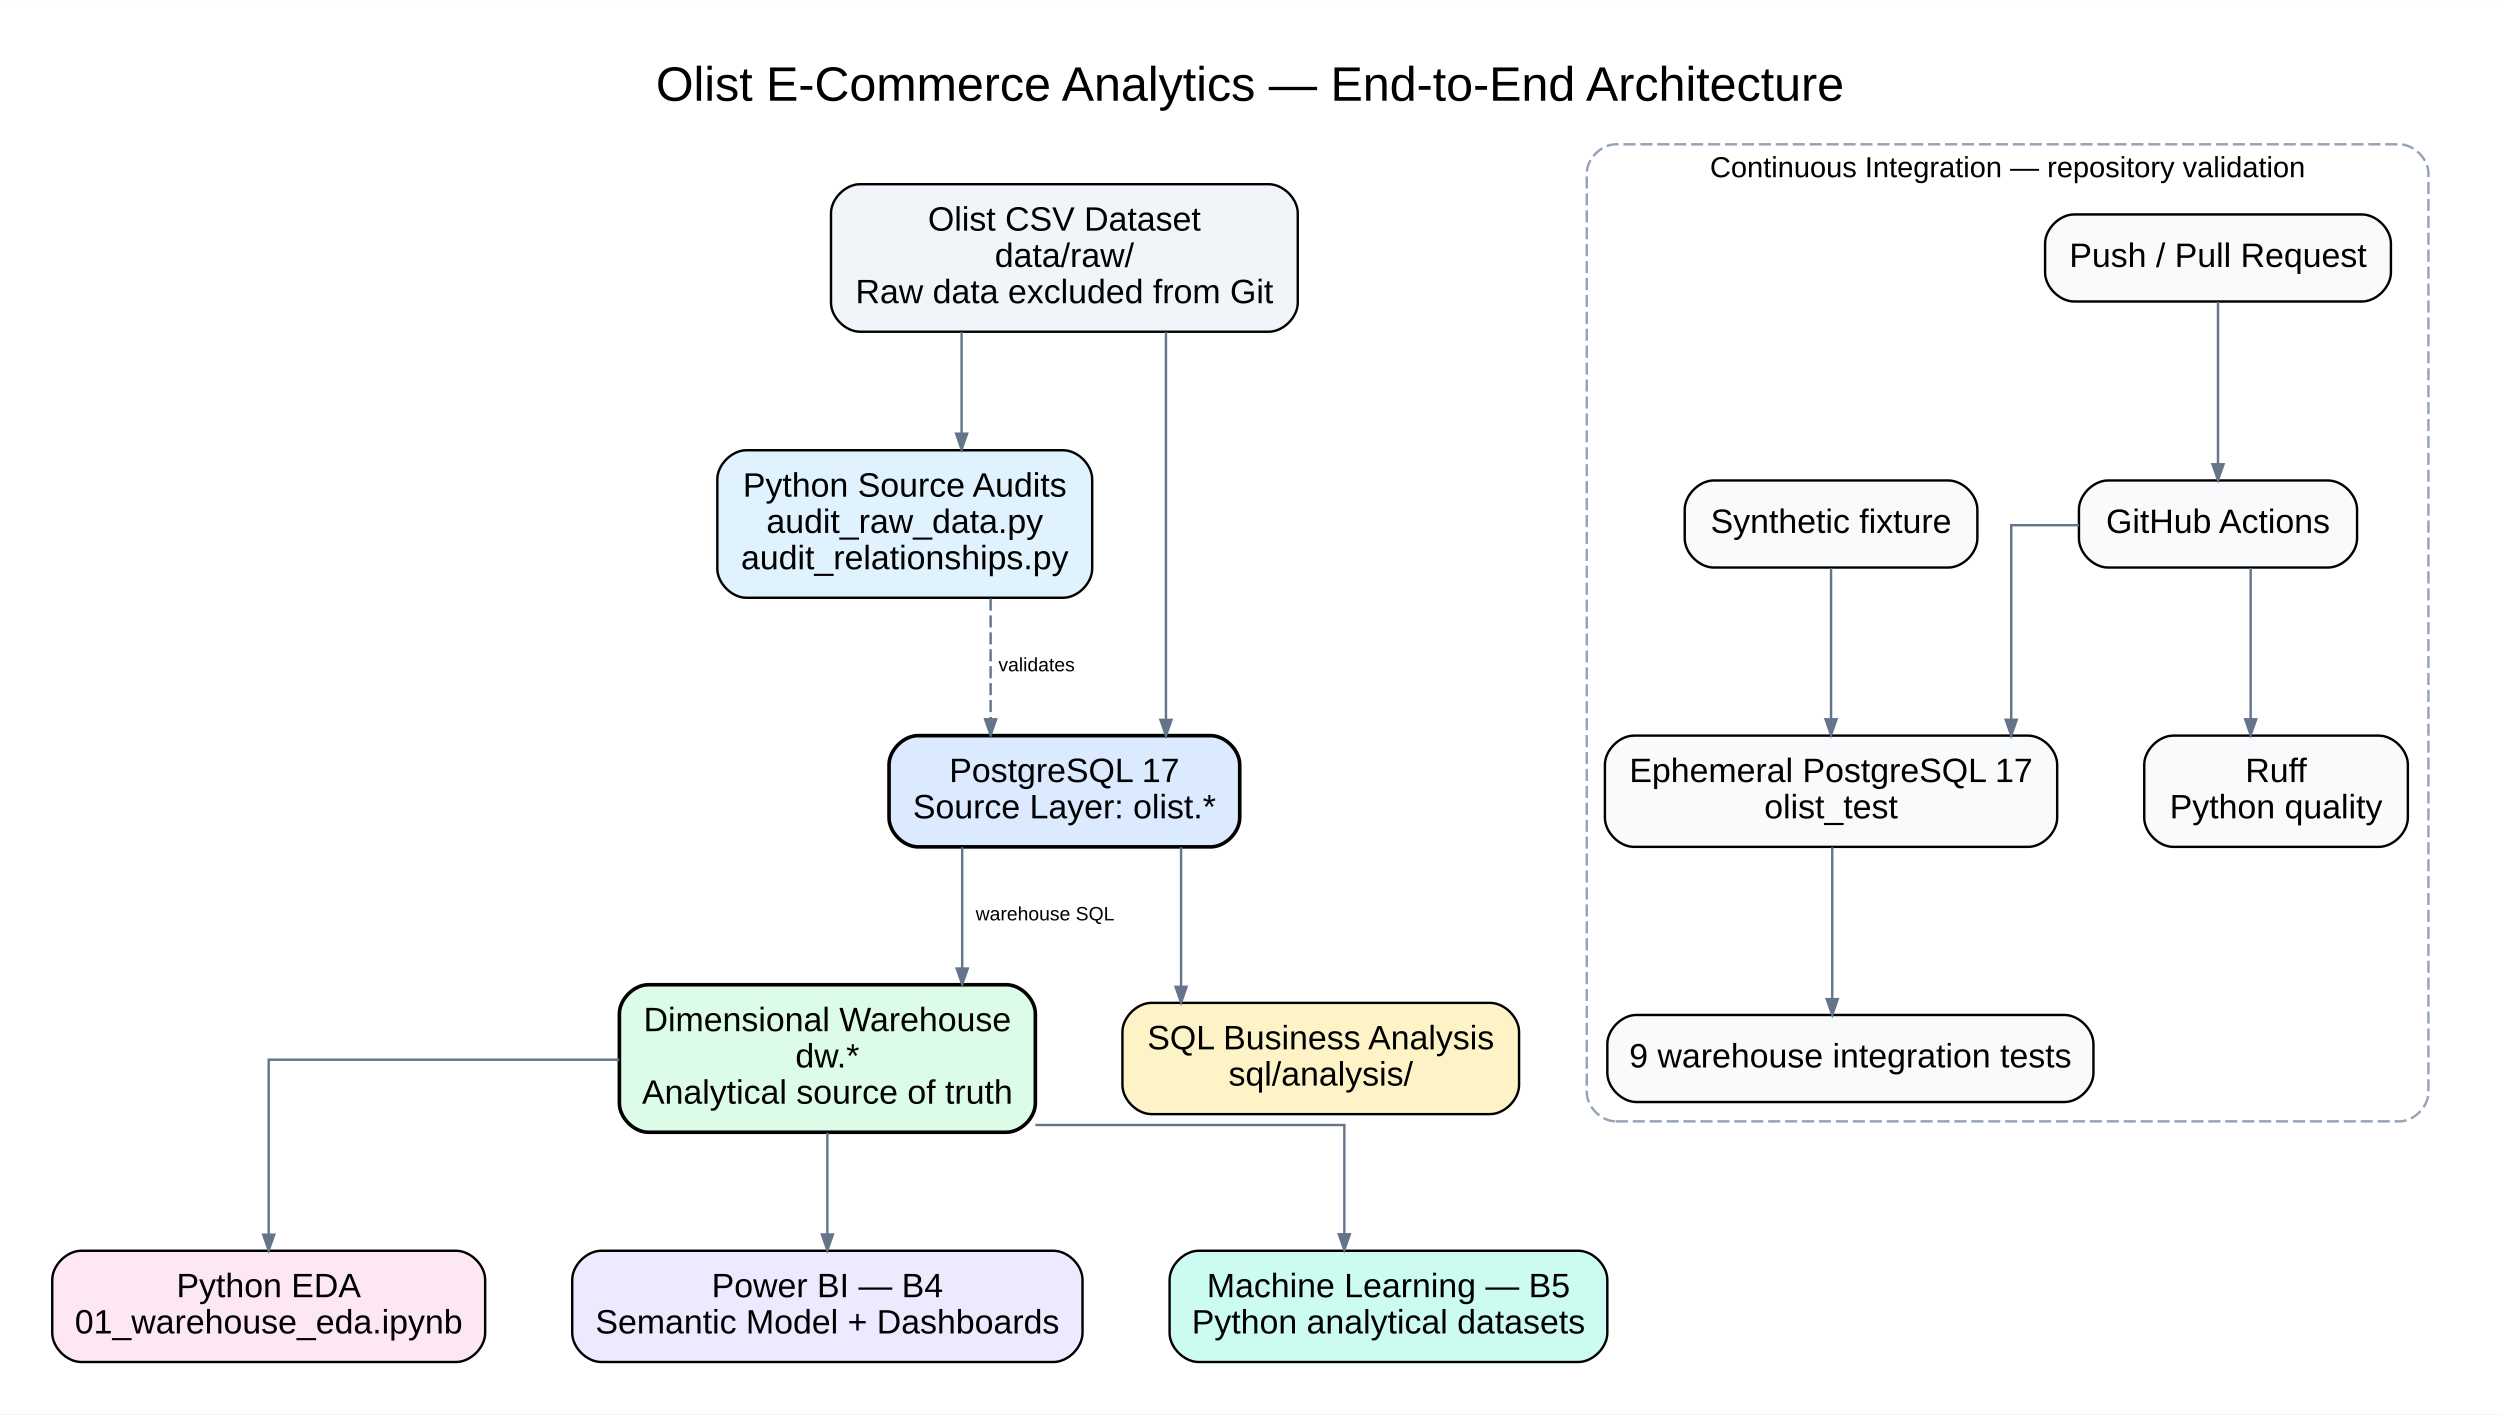
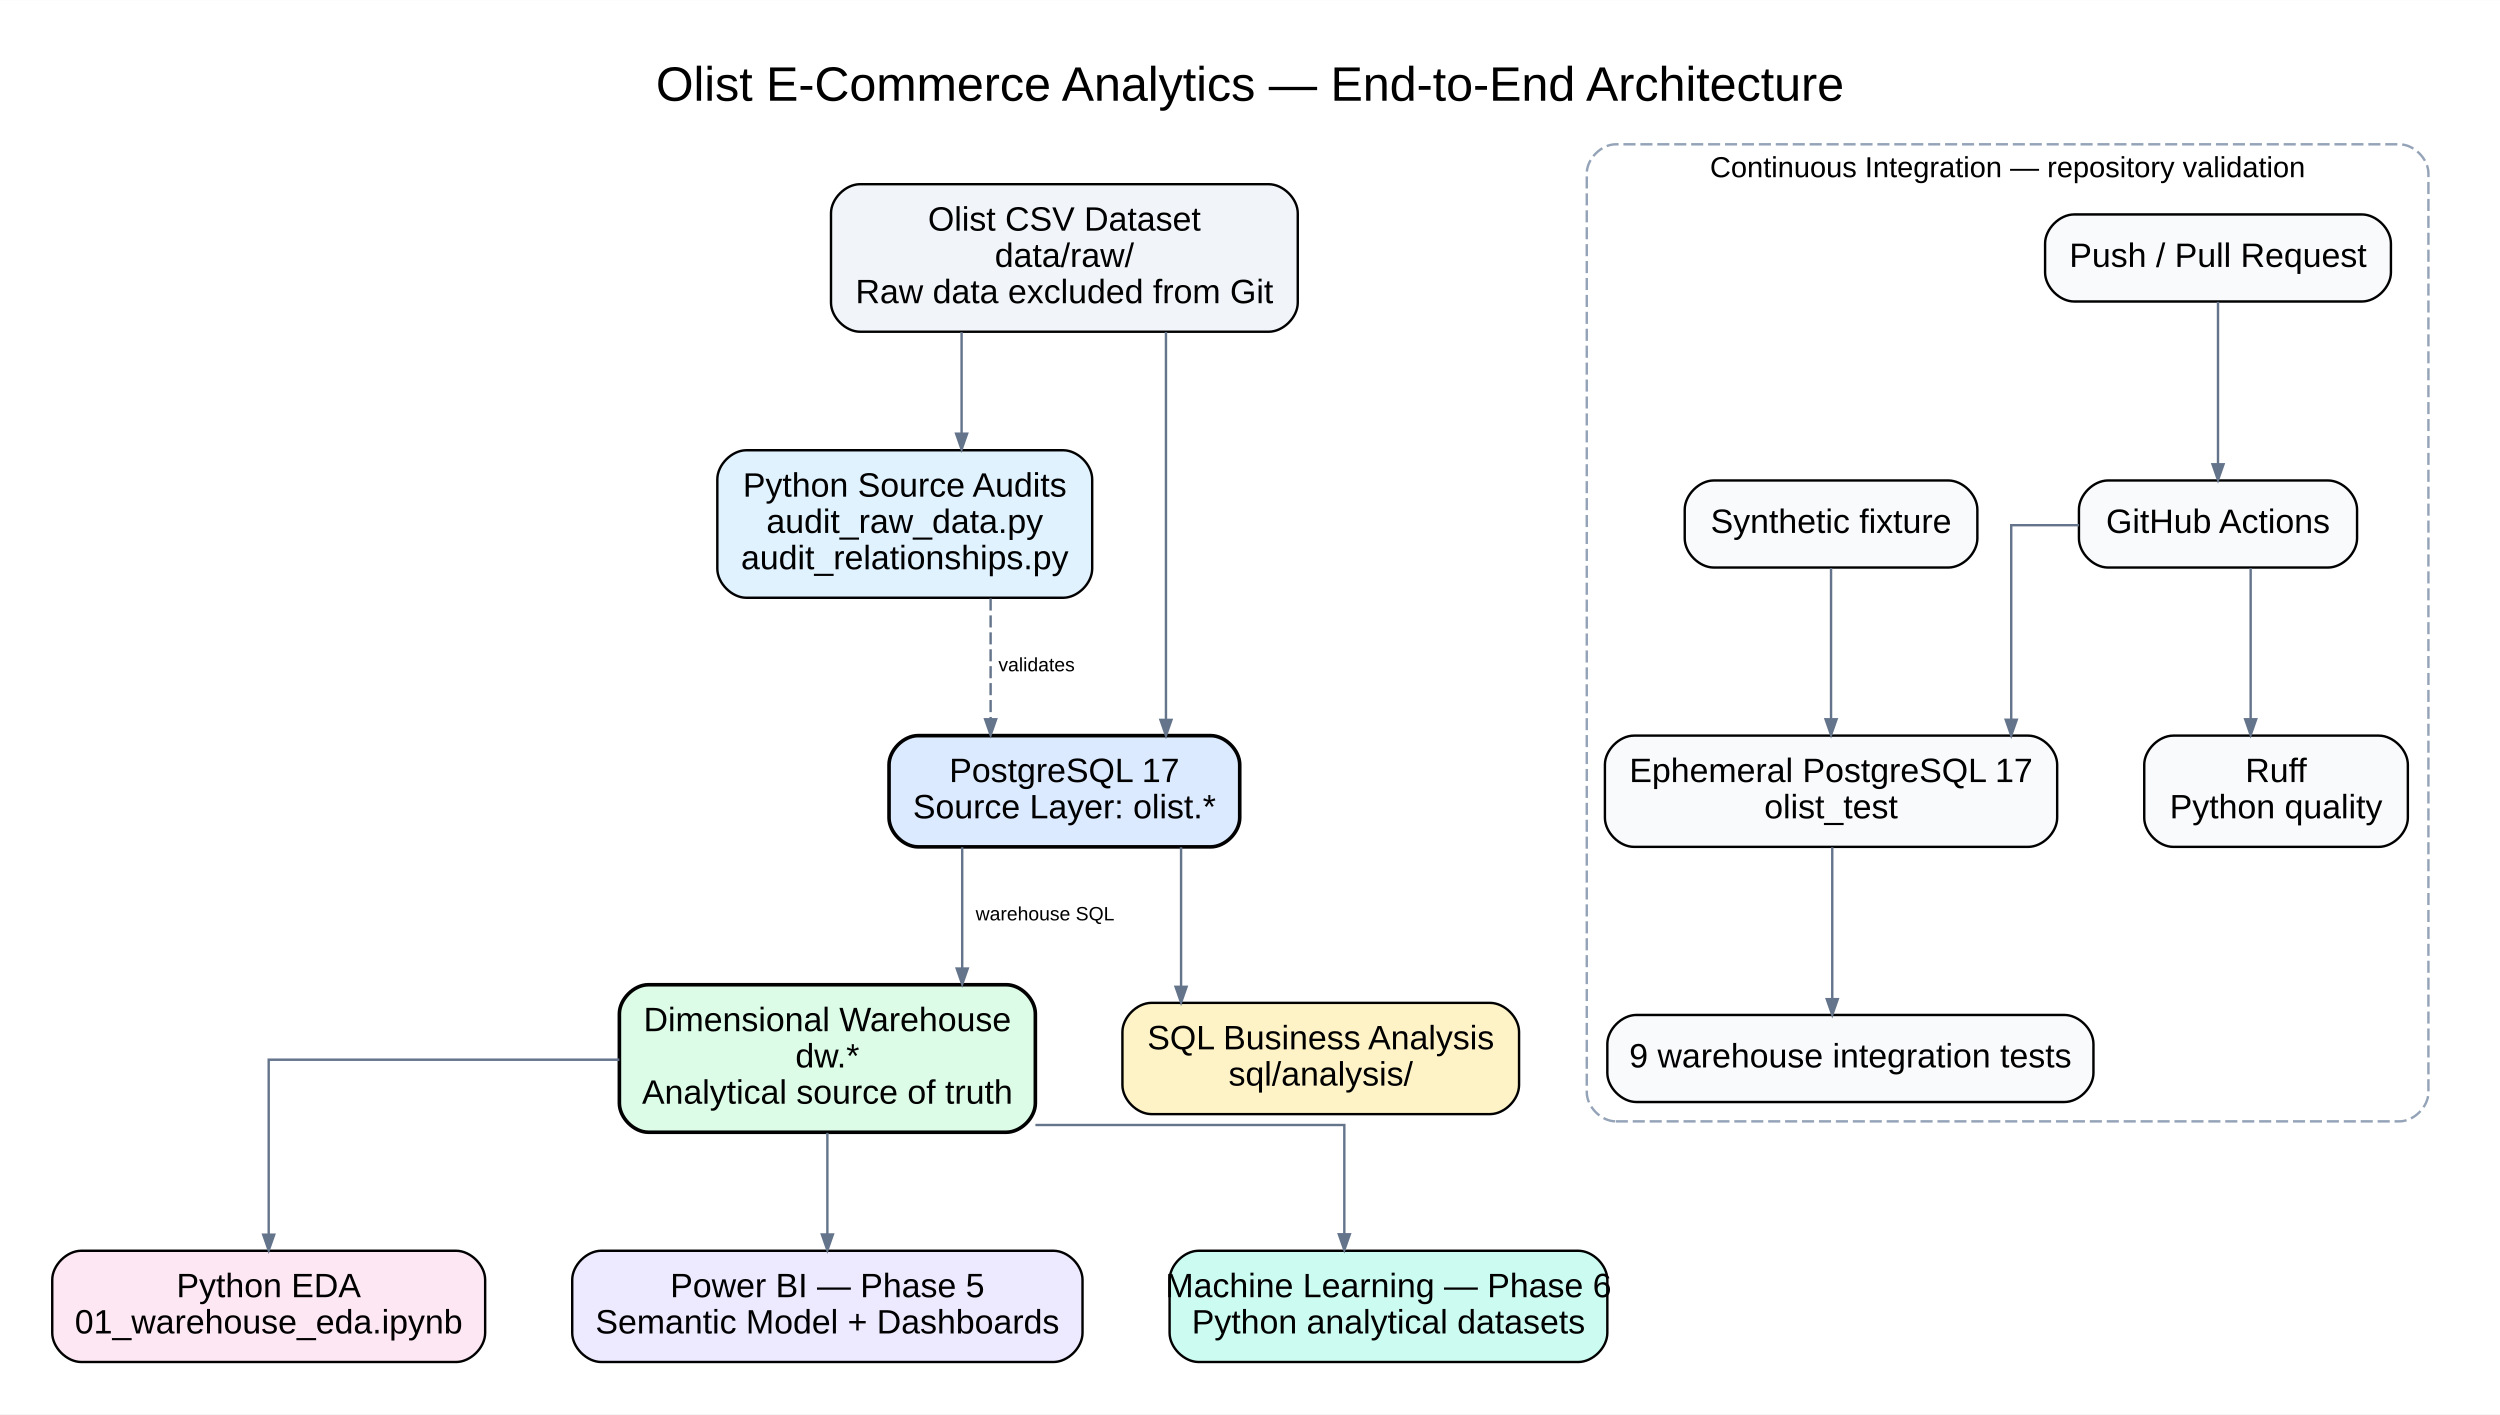
<svg xmlns="http://www.w3.org/2000/svg" width="1034pt" height="585pt" viewBox="0.00 0.00 1033.70 584.70">
  <g id="graph0" class="graph" transform="scale(1 1) rotate(0) translate(21.6 563.1)">
    <polygon fill="white" stroke="transparent" points="-21.6,21.6 -21.6,-563.1 1012.1,-563.1 1012.1,21.6 -21.6,21.6" />
    <text text-anchor="middle" x="495.25" y="-521.5" font-family="Arial" font-size="20.00">Olist E-Commerce Analytics — End-to-End Architecture</text>
    <g id="clust1" class="cluster">
      <path fill="white" stroke="#94a3b8" stroke-dasharray="5,2" d="M646.5,-99.5C646.5,-99.5 970.5,-99.5 970.5,-99.5 976.5,-99.5 982.5,-105.5 982.5,-111.5 982.5,-111.5 982.5,-491.5 982.5,-491.5 982.5,-497.5 976.5,-503.5 970.5,-503.5 970.5,-503.5 646.5,-503.5 646.5,-503.5 640.5,-503.5 634.5,-497.5 634.5,-491.5 634.5,-491.5 634.5,-111.5 634.5,-111.5 634.5,-105.5 640.5,-99.5 646.5,-99.5" />
      <text text-anchor="middle" x="808.5" y="-489.9" font-family="Arial" font-size="12.00">Continuous Integration — repository validation</text>
    </g>
    <g id="node1" class="node">
      <path fill="#f1f5f9" stroke="black" d="M503,-487C503,-487 334,-487 334,-487 328,-487 322,-481 322,-475 322,-475 322,-438 322,-438 322,-432 328,-426 334,-426 334,-426 503,-426 503,-426 509,-426 515,-432 515,-438 515,-438 515,-475 515,-475 515,-481 509,-487 503,-487" />
      <text text-anchor="middle" x="418.5" y="-467.8" font-family="Arial" font-size="14.00">Olist CSV Dataset</text>
      <text text-anchor="middle" x="418.5" y="-452.8" font-family="Arial" font-size="14.00">data/raw/</text>
      <text text-anchor="middle" x="418.5" y="-437.8" font-family="Arial" font-size="14.00">Raw data excluded from Git</text>
    </g>
    <g id="node2" class="node">
      <path fill="#e0f2fe" stroke="black" d="M418,-377C418,-377 287,-377 287,-377 281,-377 275,-371 275,-365 275,-365 275,-328 275,-328 275,-322 281,-316 287,-316 287,-316 418,-316 418,-316 424,-316 430,-322 430,-328 430,-328 430,-365 430,-365 430,-371 424,-377 418,-377" />
      <text text-anchor="middle" x="352.5" y="-357.8" font-family="Arial" font-size="14.00">Python Source Audits</text>
      <text text-anchor="middle" x="352.5" y="-342.8" font-family="Arial" font-size="14.00">audit_raw_data.py</text>
      <text text-anchor="middle" x="352.5" y="-327.8" font-family="Arial" font-size="14.00">audit_relationships.py</text>
    </g>
    <g id="edge1" class="edge">
      <path fill="none" stroke="#64748b" d="M376,-425.86C376,-425.86 376,-383.86 376,-383.86" />
      <polygon fill="#64748b" stroke="#64748b" points="378.28,-383.86 376,-377.36 373.73,-383.86 378.28,-383.86" />
    </g>
    <g id="node3" class="node">
      <path fill="#dbeafe" stroke="black" stroke-width="1.5" d="M479,-259C479,-259 358,-259 358,-259 352,-259 346,-253 346,-247 346,-247 346,-225 346,-225 346,-219 352,-213 358,-213 358,-213 479,-213 479,-213 485,-213 491,-219 491,-225 491,-225 491,-247 491,-247 491,-253 485,-259 479,-259" />
      <text text-anchor="middle" x="418.5" y="-239.8" font-family="Arial" font-size="14.00">PostgreSQL 17</text>
      <text text-anchor="middle" x="418.5" y="-224.8" font-family="Arial" font-size="14.00">Source Layer: olist.*</text>
    </g>
    <g id="edge2" class="edge">
      <path fill="none" stroke="#64748b" d="M460.5,-425.84C460.5,-425.84 460.5,-265.51 460.5,-265.51" />
      <polygon fill="#64748b" stroke="#64748b" points="462.78,-265.51 460.5,-259.01 458.23,-265.51 462.78,-265.51" />
    </g>
    <g id="edge3" class="edge">
      <path fill="none" stroke="#64748b" stroke-dasharray="5,2" d="M388,-315.72C388,-315.72 388,-265.76 388,-265.76" />
      <polygon fill="#64748b" stroke="#64748b" points="390.28,-265.76 388,-259.26 385.73,-265.76 390.28,-265.76" />
      <text text-anchor="middle" x="407" y="-285.6" font-family="Arial" font-size="8.00">validates</text>
    </g>
    <g id="node4" class="node">
      <path fill="#dcfce7" stroke="black" stroke-width="1.5" d="M394.5,-156C394.5,-156 246.5,-156 246.5,-156 240.5,-156 234.5,-150 234.5,-144 234.5,-144 234.5,-107 234.5,-107 234.5,-101 240.5,-95 246.5,-95 246.5,-95 394.5,-95 394.5,-95 400.5,-95 406.5,-101 406.5,-107 406.5,-107 406.5,-144 406.5,-144 406.5,-150 400.5,-156 394.5,-156" />
      <text text-anchor="middle" x="320.5" y="-136.8" font-family="Arial" font-size="14.00">Dimensional Warehouse</text>
      <text text-anchor="middle" x="320.5" y="-121.8" font-family="Arial" font-size="14.00">dw.*</text>
      <text text-anchor="middle" x="320.5" y="-106.8" font-family="Arial" font-size="14.00">Analytical source of truth</text>
    </g>
    <g id="edge4" class="edge">
      <path fill="none" stroke="#64748b" d="M376.25,-212.84C376.25,-212.84 376.25,-162.69 376.25,-162.69" />
      <polygon fill="#64748b" stroke="#64748b" points="378.53,-162.69 376.25,-156.19 373.98,-162.69 378.53,-162.69" />
      <text text-anchor="middle" x="410.5" y="-182.6" font-family="Arial" font-size="8.00">warehouse SQL</text>
    </g>
    <g id="node5" class="node">
      <path fill="#fef3c7" stroke="black" d="M594.5,-148.5C594.5,-148.5 454.5,-148.5 454.5,-148.5 448.5,-148.5 442.5,-142.5 442.5,-136.5 442.5,-136.5 442.5,-114.5 442.5,-114.5 442.5,-108.5 448.5,-102.5 454.5,-102.5 454.5,-102.5 594.5,-102.5 594.5,-102.5 600.5,-102.5 606.5,-108.5 606.5,-114.5 606.5,-114.5 606.5,-136.5 606.5,-136.5 606.5,-142.5 600.5,-148.5 594.5,-148.5" />
      <text text-anchor="middle" x="524.5" y="-129.3" font-family="Arial" font-size="14.00">SQL Business Analysis</text>
      <text text-anchor="middle" x="524.5" y="-114.3" font-family="Arial" font-size="14.00">sql/analysis/</text>
    </g>
    <g id="edge5" class="edge">
      <path fill="none" stroke="#64748b" d="M466.75,-212.84C466.75,-212.84 466.75,-155.13 466.75,-155.13" />
      <polygon fill="#64748b" stroke="#64748b" points="469.03,-155.13 466.75,-148.63 464.48,-155.13 469.03,-155.13" />
    </g>
    <g id="node6" class="node">
      <path fill="#fce7f3" stroke="black" d="M167,-46C167,-46 12,-46 12,-46 6,-46 0,-40 0,-34 0,-34 0,-12 0,-12 0,-6 6,0 12,0 12,0 167,0 167,0 173,0 179,-6 179,-12 179,-12 179,-34 179,-34 179,-40 173,-46 167,-46" />
      <text text-anchor="middle" x="89.5" y="-26.8" font-family="Arial" font-size="14.00">Python EDA</text>
      <text text-anchor="middle" x="89.5" y="-11.8" font-family="Arial" font-size="14.00">01_warehouse_eda.ipynb</text>
    </g>
    <g id="edge6" class="edge">
      <path fill="none" stroke="#64748b" d="M234.48,-125C168.81,-125 89.5,-125 89.5,-125 89.5,-125 89.5,-52.65 89.5,-52.65" />
      <polygon fill="#64748b" stroke="#64748b" points="91.78,-52.65 89.5,-46.15 87.23,-52.65 91.78,-52.65" />
    </g>
    <g id="node7" class="node">
      <path fill="#ede9fe" stroke="black" d="M414,-46C414,-46 227,-46 227,-46 221,-46 215,-40 215,-34 215,-34 215,-12 215,-12 215,-6 221,0 227,0 227,0 414,0 414,0 420,0 426,-6 426,-12 426,-12 426,-34 426,-34 426,-40 420,-46 414,-46" />
-       <text text-anchor="middle" x="320.5" y="-26.8" font-family="Arial" font-size="14.00">Power BI — B4</text>
+       <text text-anchor="middle" x="320.5" y="-26.8" font-family="Arial" font-size="14.00">Power BI — Phase 5</text>
      <text text-anchor="middle" x="320.5" y="-11.8" font-family="Arial" font-size="14.00">Semantic Model + Dashboards</text>
    </g>
    <g id="edge7" class="edge">
      <path fill="none" stroke="#64748b" d="M320.5,-94.75C320.5,-94.75 320.5,-52.73 320.5,-52.73" />
      <polygon fill="#64748b" stroke="#64748b" points="322.78,-52.73 320.5,-46.23 318.23,-52.73 322.78,-52.73" />
    </g>
    <g id="node8" class="node">
      <path fill="#ccfbf1" stroke="black" d="M631,-46C631,-46 474,-46 474,-46 468,-46 462,-40 462,-34 462,-34 462,-12 462,-12 462,-6 468,0 474,0 474,0 631,0 631,0 637,0 643,-6 643,-12 643,-12 643,-34 643,-34 643,-40 637,-46 631,-46" />
-       <text text-anchor="middle" x="552.5" y="-26.8" font-family="Arial" font-size="14.00">Machine Learning — B5</text>
+       <text text-anchor="middle" x="552.5" y="-26.8" font-family="Arial" font-size="14.00">Machine Learning — Phase 6</text>
      <text text-anchor="middle" x="552.5" y="-11.8" font-family="Arial" font-size="14.00">Python analytical datasets</text>
    </g>
    <g id="edge8" class="edge">
      <path fill="none" stroke="#64748b" d="M406.52,-98C465.91,-98 534.25,-98 534.25,-98 534.25,-98 534.25,-52.82 534.25,-52.82" />
      <polygon fill="#64748b" stroke="#64748b" points="536.53,-52.82 534.25,-46.32 531.98,-52.82 536.53,-52.82" />
    </g>
    <g id="node9" class="node">
      <path fill="#f8fafc" stroke="black" d="M955,-474.5C955,-474.5 836,-474.5 836,-474.5 830,-474.5 824,-468.5 824,-462.5 824,-462.5 824,-450.5 824,-450.5 824,-444.5 830,-438.5 836,-438.5 836,-438.5 955,-438.5 955,-438.5 961,-438.5 967,-444.5 967,-450.5 967,-450.5 967,-462.5 967,-462.5 967,-468.5 961,-474.5 955,-474.5" />
      <text text-anchor="middle" x="895.5" y="-452.8" font-family="Arial" font-size="14.00">Push / Pull Request</text>
    </g>
    <g id="node10" class="node">
      <path fill="#f8fafc" stroke="black" d="M941,-364.5C941,-364.5 850,-364.5 850,-364.5 844,-364.5 838,-358.5 838,-352.5 838,-352.5 838,-340.5 838,-340.5 838,-334.5 844,-328.5 850,-328.5 850,-328.5 941,-328.5 941,-328.5 947,-328.5 953,-334.5 953,-340.5 953,-340.5 953,-352.5 953,-352.5 953,-358.5 947,-364.5 941,-364.5" />
      <text text-anchor="middle" x="895.5" y="-342.8" font-family="Arial" font-size="14.00">GitHub Actions</text>
    </g>
    <g id="edge9" class="edge">
      <path fill="none" stroke="#64748b" d="M895.5,-438.34C895.5,-438.34 895.5,-371.19 895.5,-371.19" />
      <polygon fill="#64748b" stroke="#64748b" points="897.78,-371.19 895.5,-364.69 893.23,-371.19 897.78,-371.19" />
    </g>
    <g id="node11" class="node">
      <path fill="#f8fafc" stroke="black" d="M962,-259C962,-259 877,-259 877,-259 871,-259 865,-253 865,-247 865,-247 865,-225 865,-225 865,-219 871,-213 877,-213 877,-213 962,-213 962,-213 968,-213 974,-219 974,-225 974,-225 974,-247 974,-247 974,-253 968,-259 962,-259" />
      <text text-anchor="middle" x="919.5" y="-239.8" font-family="Arial" font-size="14.00">Ruff</text>
      <text text-anchor="middle" x="919.5" y="-224.8" font-family="Arial" font-size="14.00">Python quality</text>
    </g>
    <g id="edge10" class="edge">
      <path fill="none" stroke="#64748b" d="M909,-328.25C909,-328.25 909,-265.77 909,-265.77" />
      <polygon fill="#64748b" stroke="#64748b" points="911.28,-265.77 909,-259.27 906.73,-265.77 911.28,-265.77" />
    </g>
    <g id="node12" class="node">
      <path fill="#f8fafc" stroke="black" d="M817,-259C817,-259 654,-259 654,-259 648,-259 642,-253 642,-247 642,-247 642,-225 642,-225 642,-219 648,-213 654,-213 654,-213 817,-213 817,-213 823,-213 829,-219 829,-225 829,-225 829,-247 829,-247 829,-253 823,-259 817,-259" />
      <text text-anchor="middle" x="735.5" y="-239.8" font-family="Arial" font-size="14.00">Ephemeral PostgreSQL 17</text>
      <text text-anchor="middle" x="735.5" y="-224.8" font-family="Arial" font-size="14.00">olist_test</text>
    </g>
    <g id="edge11" class="edge">
      <path fill="none" stroke="#64748b" d="M838,-346C822.53,-346 810,-346 810,-346 810,-346 810,-265.56 810,-265.56" />
      <polygon fill="#64748b" stroke="#64748b" points="812.28,-265.56 810,-259.06 807.73,-265.56 812.28,-265.56" />
    </g>
    <g id="node14" class="node">
      <path fill="#f8fafc" stroke="black" d="M832,-143.5C832,-143.5 655,-143.5 655,-143.5 649,-143.5 643,-137.5 643,-131.5 643,-131.5 643,-119.5 643,-119.5 643,-113.5 649,-107.5 655,-107.5 655,-107.5 832,-107.5 832,-107.5 838,-107.5 844,-113.5 844,-119.5 844,-119.5 844,-131.5 844,-131.5 844,-137.5 838,-143.5 832,-143.5" />
      <text text-anchor="middle" x="743.5" y="-121.8" font-family="Arial" font-size="14.00">9 warehouse integration tests</text>
    </g>
    <g id="edge13" class="edge">
      <path fill="none" stroke="#64748b" d="M736,-212.84C736,-212.84 736,-150.04 736,-150.04" />
      <polygon fill="#64748b" stroke="#64748b" points="738.28,-150.04 736,-143.54 733.73,-150.04 738.28,-150.04" />
    </g>
    <g id="node13" class="node">
      <path fill="#f8fafc" stroke="black" d="M784,-364.5C784,-364.5 687,-364.5 687,-364.5 681,-364.5 675,-358.5 675,-352.5 675,-352.5 675,-340.5 675,-340.5 675,-334.5 681,-328.5 687,-328.5 687,-328.5 784,-328.5 784,-328.5 790,-328.5 796,-334.5 796,-340.5 796,-340.5 796,-352.5 796,-352.5 796,-358.5 790,-364.5 784,-364.5" />
      <text text-anchor="middle" x="735.5" y="-342.8" font-family="Arial" font-size="14.00">Synthetic fixture</text>
    </g>
    <g id="edge12" class="edge">
      <path fill="none" stroke="#64748b" d="M735.5,-328.25C735.5,-328.25 735.5,-265.77 735.5,-265.77" />
      <polygon fill="#64748b" stroke="#64748b" points="737.78,-265.77 735.5,-259.27 733.23,-265.77 737.78,-265.77" />
    </g>
  </g>
</svg>
